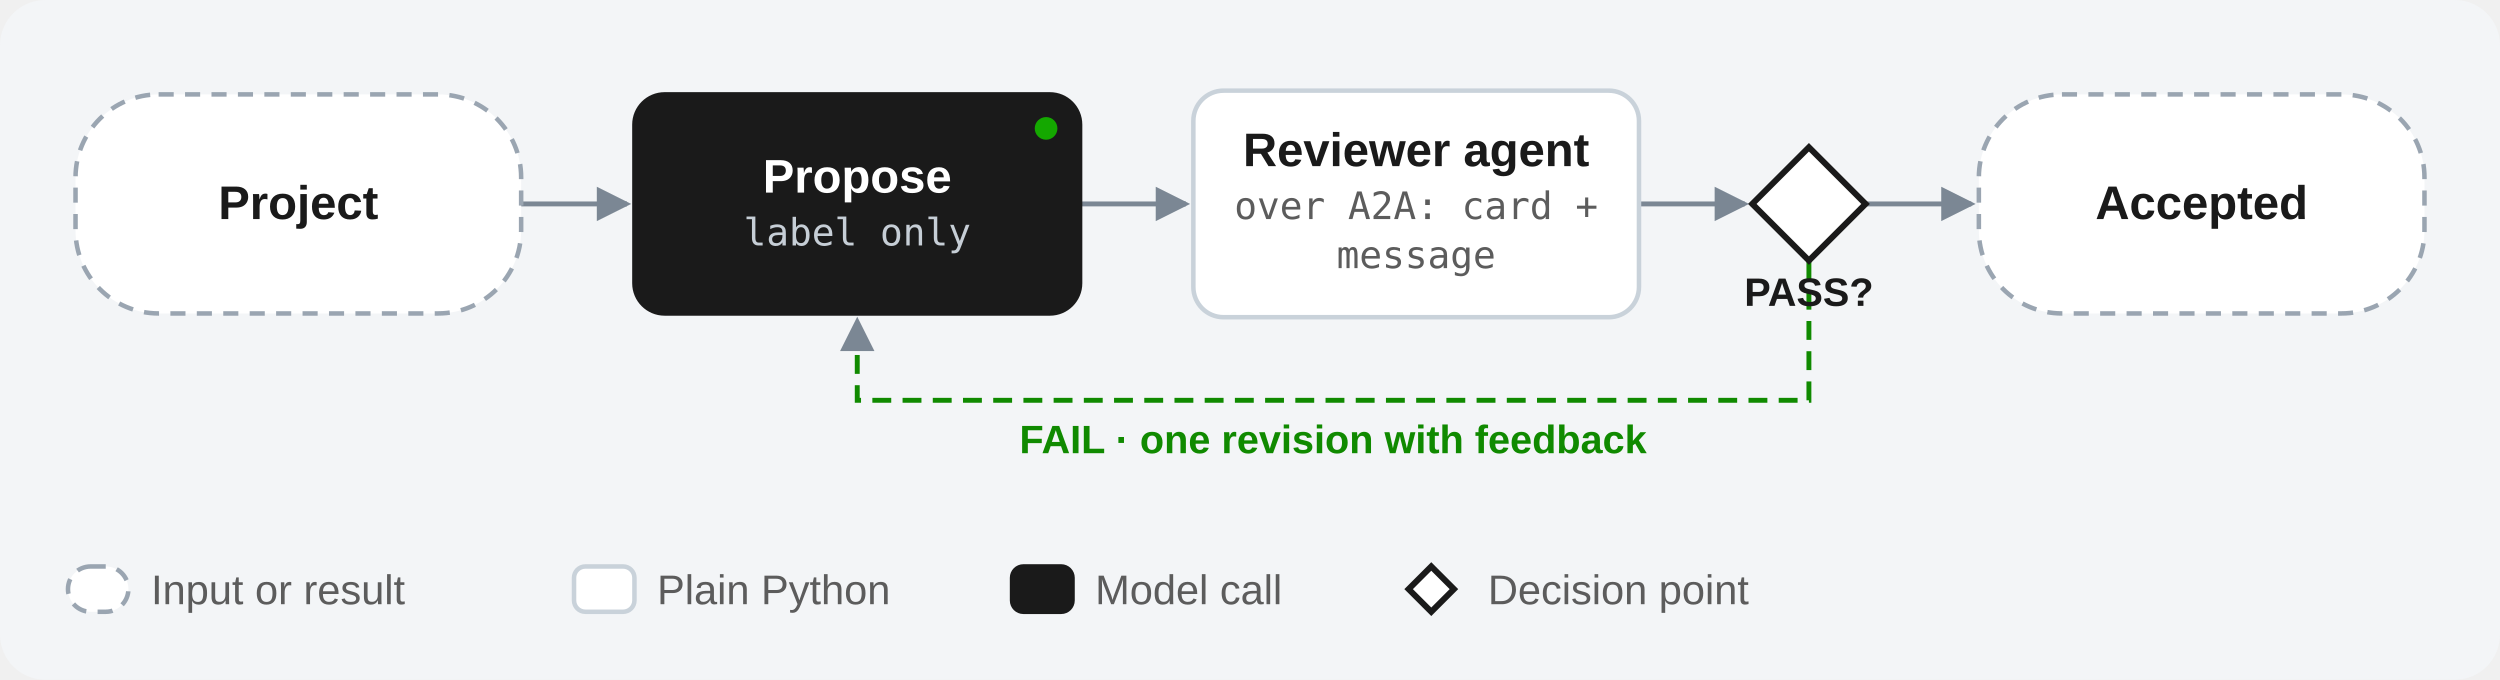
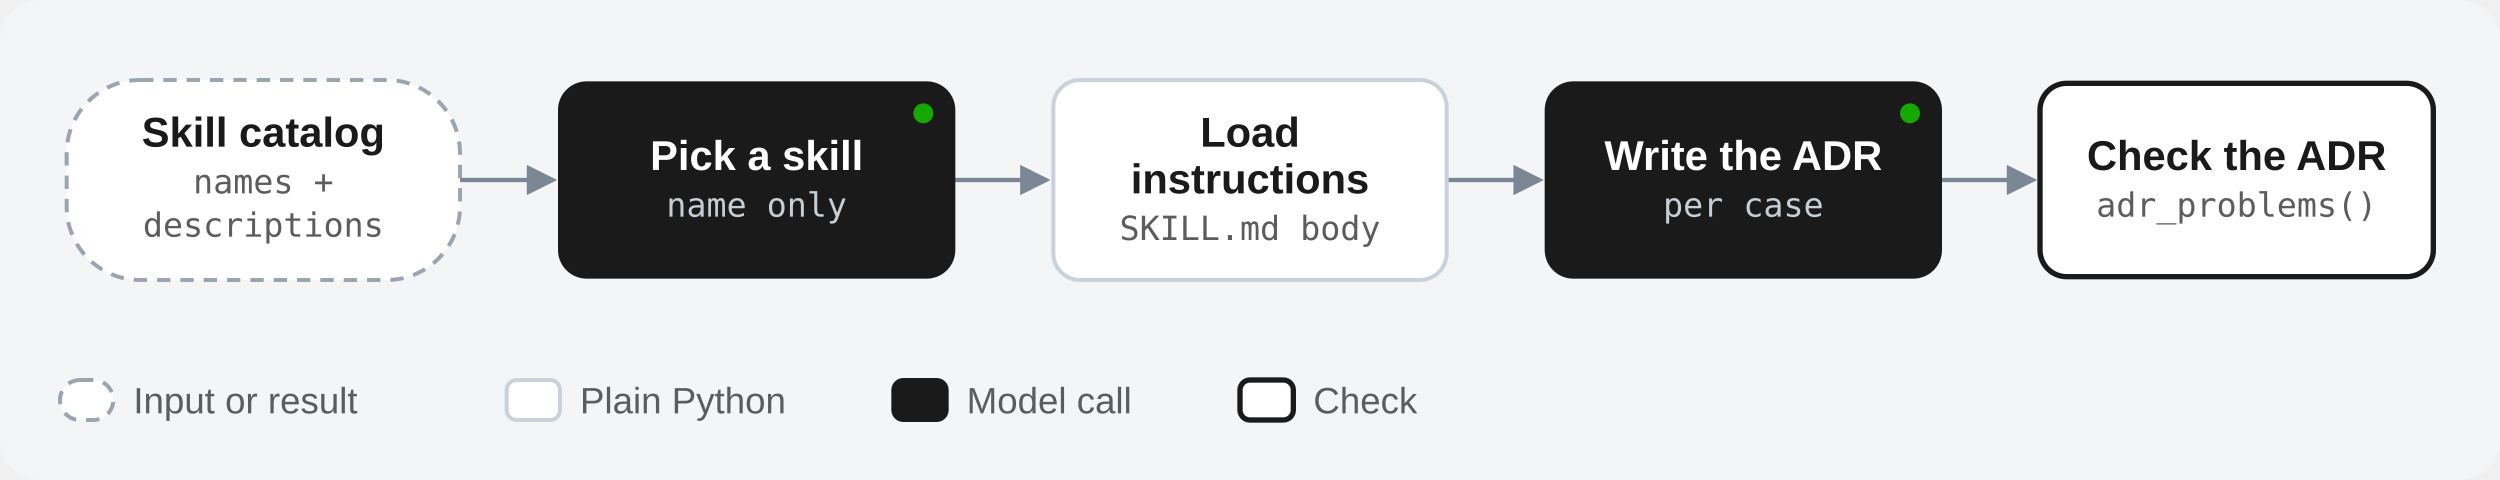
- <svg xmlns="http://www.w3.org/2000/svg" class="dg" role="img" viewBox="0 0 662 180" width="662" height="180">
+ <svg xmlns="http://www.w3.org/2000/svg" class="dg" role="img" viewBox="0 0 750 144" width="750" height="144">
  <style>text{font-family:"Helvetica Neue",Arial,sans-serif}.dg{display:block;max-width:100%;height:auto;margin:0 auto;overflow:visible;font-family:inherit}.dg rect{stroke-width:1.2}.dg-title{font-size:12.5px;font-weight:600;text-anchor:middle;fill:#1a1a1a}.dg-sub{font-family:"SF Mono",Consolas,monospace;font-size:10px;text-anchor:middle;fill:#5c5c5c}.dg-data rect{fill:#fff;stroke:#9aa5b1;stroke-dasharray:4 3}.dg-code rect{fill:#fff;stroke:#c9d2da}.dg-model rect{fill:#1a1a1a;stroke:#1a1a1a}.dg-model .dg-title{fill:#fff}.dg-model .dg-sub{fill:#c6ced6}.dg-dot{fill:#14a800}.dg-check rect{fill:#fff;stroke:#1a1a1a;stroke-width:1.6}.dg-human rect{fill:#e8f5e4;stroke:#14a800}.dg-gate path{fill:#fff;stroke:#1a1a1a;stroke-width:1.6}.dg-gate-label{font-size:10.5px;font-weight:600;text-anchor:middle;fill:#1a1a1a}.dg-edge{fill:none;stroke:#7b8794;stroke-width:1.3}.dg marker path{fill:#7b8794}.dg-exit{stroke-dasharray:3 3}.dg-loop{stroke:#108a00;stroke-dasharray:5 3}.dg-edge-label,.dg-exit-label,.dg-loop-label{font-size:10.5px;fill:#5c5c5c;text-anchor:middle}.dg-loop-label{fill:#108a00;font-weight:600}.dg-start{text-anchor:start}.dg-end{text-anchor:end}.dg-legend-text{font-size:11px;fill:#5c5c5c}</style>
-   <rect width="662" height="180" rx="12" fill="#f3f5f7" />
+   <rect width="750" height="144" rx="12" fill="#f3f5f7" />
  <defs>
    <marker id="arrow" viewBox="0 0 8 8" refX="7" refY="4" markerWidth="7" markerHeight="7" orient="auto-start-reverse">
      <path d="M0 0L8 4L0 8Z" />
    </marker>
  </defs>
  <g transform="translate(18 18)">
    <path class="dg-edge" d="M120 36H148" marker-end="url(#arrow)" />
    <path class="dg-edge" d="M268 36H296" marker-end="url(#arrow)" />
    <path class="dg-edge" d="M416 36H444" marker-end="url(#arrow)" />
-     <path class="dg-edge" d="M476 36H504" marker-end="url(#arrow)" />
-     <path class="dg-edge dg-loop" d="M461 51V88H209V67" marker-end="url(#arrow)" />
-     <text class="dg-loop-label" x="335" y="102">FAIL · one revision with feedback</text>
+     <path class="dg-edge" d="M564 36H592" marker-end="url(#arrow)" />
    <g class="dg-data">
-       <rect x="2" y="7" width="118" height="58" rx="22" />
-       <text class="dg-title" x="61" y="40">Project</text>
+       <rect x="2" y="6" width="118" height="60" rx="22" />
+       <text class="dg-title" x="61" y="26">Skill catalog</text>
+       <text class="dg-sub" x="61" y="40">names +</text>
+       <text class="dg-sub" x="61" y="53">descriptions</text>
    </g>
    <g class="dg-model">
      <rect x="150" y="7" width="118" height="58" rx="8" />
      <circle class="dg-dot" cx="259" cy="16" r="3" />
-       <text class="dg-title" x="209" y="33">Propose</text>
-       <text class="dg-sub" x="209" y="47">label only</text>
+       <text class="dg-title" x="209" y="33">Pick a skill</text>
+       <text class="dg-sub" x="209" y="47">name only</text>
    </g>
    <g class="dg-code">
      <rect x="298" y="6" width="118" height="60" rx="8" />
-       <text class="dg-title" x="357" y="26">Reviewer agent</text>
-       <text class="dg-sub" x="357" y="40">over A2A: card +</text>
-       <text class="dg-sub" x="357" y="53">message</text>
+       <text class="dg-title" x="357" y="26">Load</text>
+       <text class="dg-title" x="357" y="40">instructions</text>
+       <text class="dg-sub" x="357" y="54">SKILL.md body</text>
    </g>
-     <g class="dg-gate">
-       <path d="M461 21L476 36L461 51L446 36Z" />
-       <text class="dg-gate-label" x="461" y="63">
-         <tspan x="461" dy="0">PASS?</tspan>
-       </text>
+     <g class="dg-model">
+       <rect x="446" y="7" width="118" height="58" rx="8" />
+       <circle class="dg-dot" cx="555" cy="16" r="3" />
+       <text class="dg-title" x="505" y="33">Write the ADR</text>
+       <text class="dg-sub" x="505" y="47">per case</text>
    </g>
-     <g class="dg-data">
-       <rect x="506" y="7" width="118" height="58" rx="22" />
-       <text class="dg-title" x="565" y="40">Accepted</text>
+     <g class="dg-check">
+       <rect x="594" y="7" width="118" height="58" rx="8" />
+       <text class="dg-title" x="653" y="33">Check the ADR</text>
+       <text class="dg-sub" x="653" y="47">adr_problems()</text>
    </g>
  </g>
-   <g transform="translate(18 150)">
+   <g transform="translate(18 114)">
    <g class="dg-data">
      <rect x="0" y="0" width="16" height="12" rx="6" />
    </g>
    <text class="dg-legend-text" x="22" y="10">Input or result</text>
    <g class="dg-code">
      <rect x="134" y="0" width="16" height="12" rx="3" />
    </g>
    <text class="dg-legend-text" x="156" y="10">Plain Python</text>
    <g class="dg-model">
      <rect x="250" y="0" width="16" height="12" rx="3" />
    </g>
    <text class="dg-legend-text" x="272" y="10">Model call</text>
-     <g class="dg-gate">
-       <path d="M361 0L367 6L361 12L355 6Z" />
+     <g class="dg-check">
+       <rect x="354" y="0" width="16" height="12" rx="3" />
    </g>
-     <text class="dg-legend-text" x="376" y="10">Decision point</text>
+     <text class="dg-legend-text" x="376" y="10">Check</text>
  </g>
</svg>
